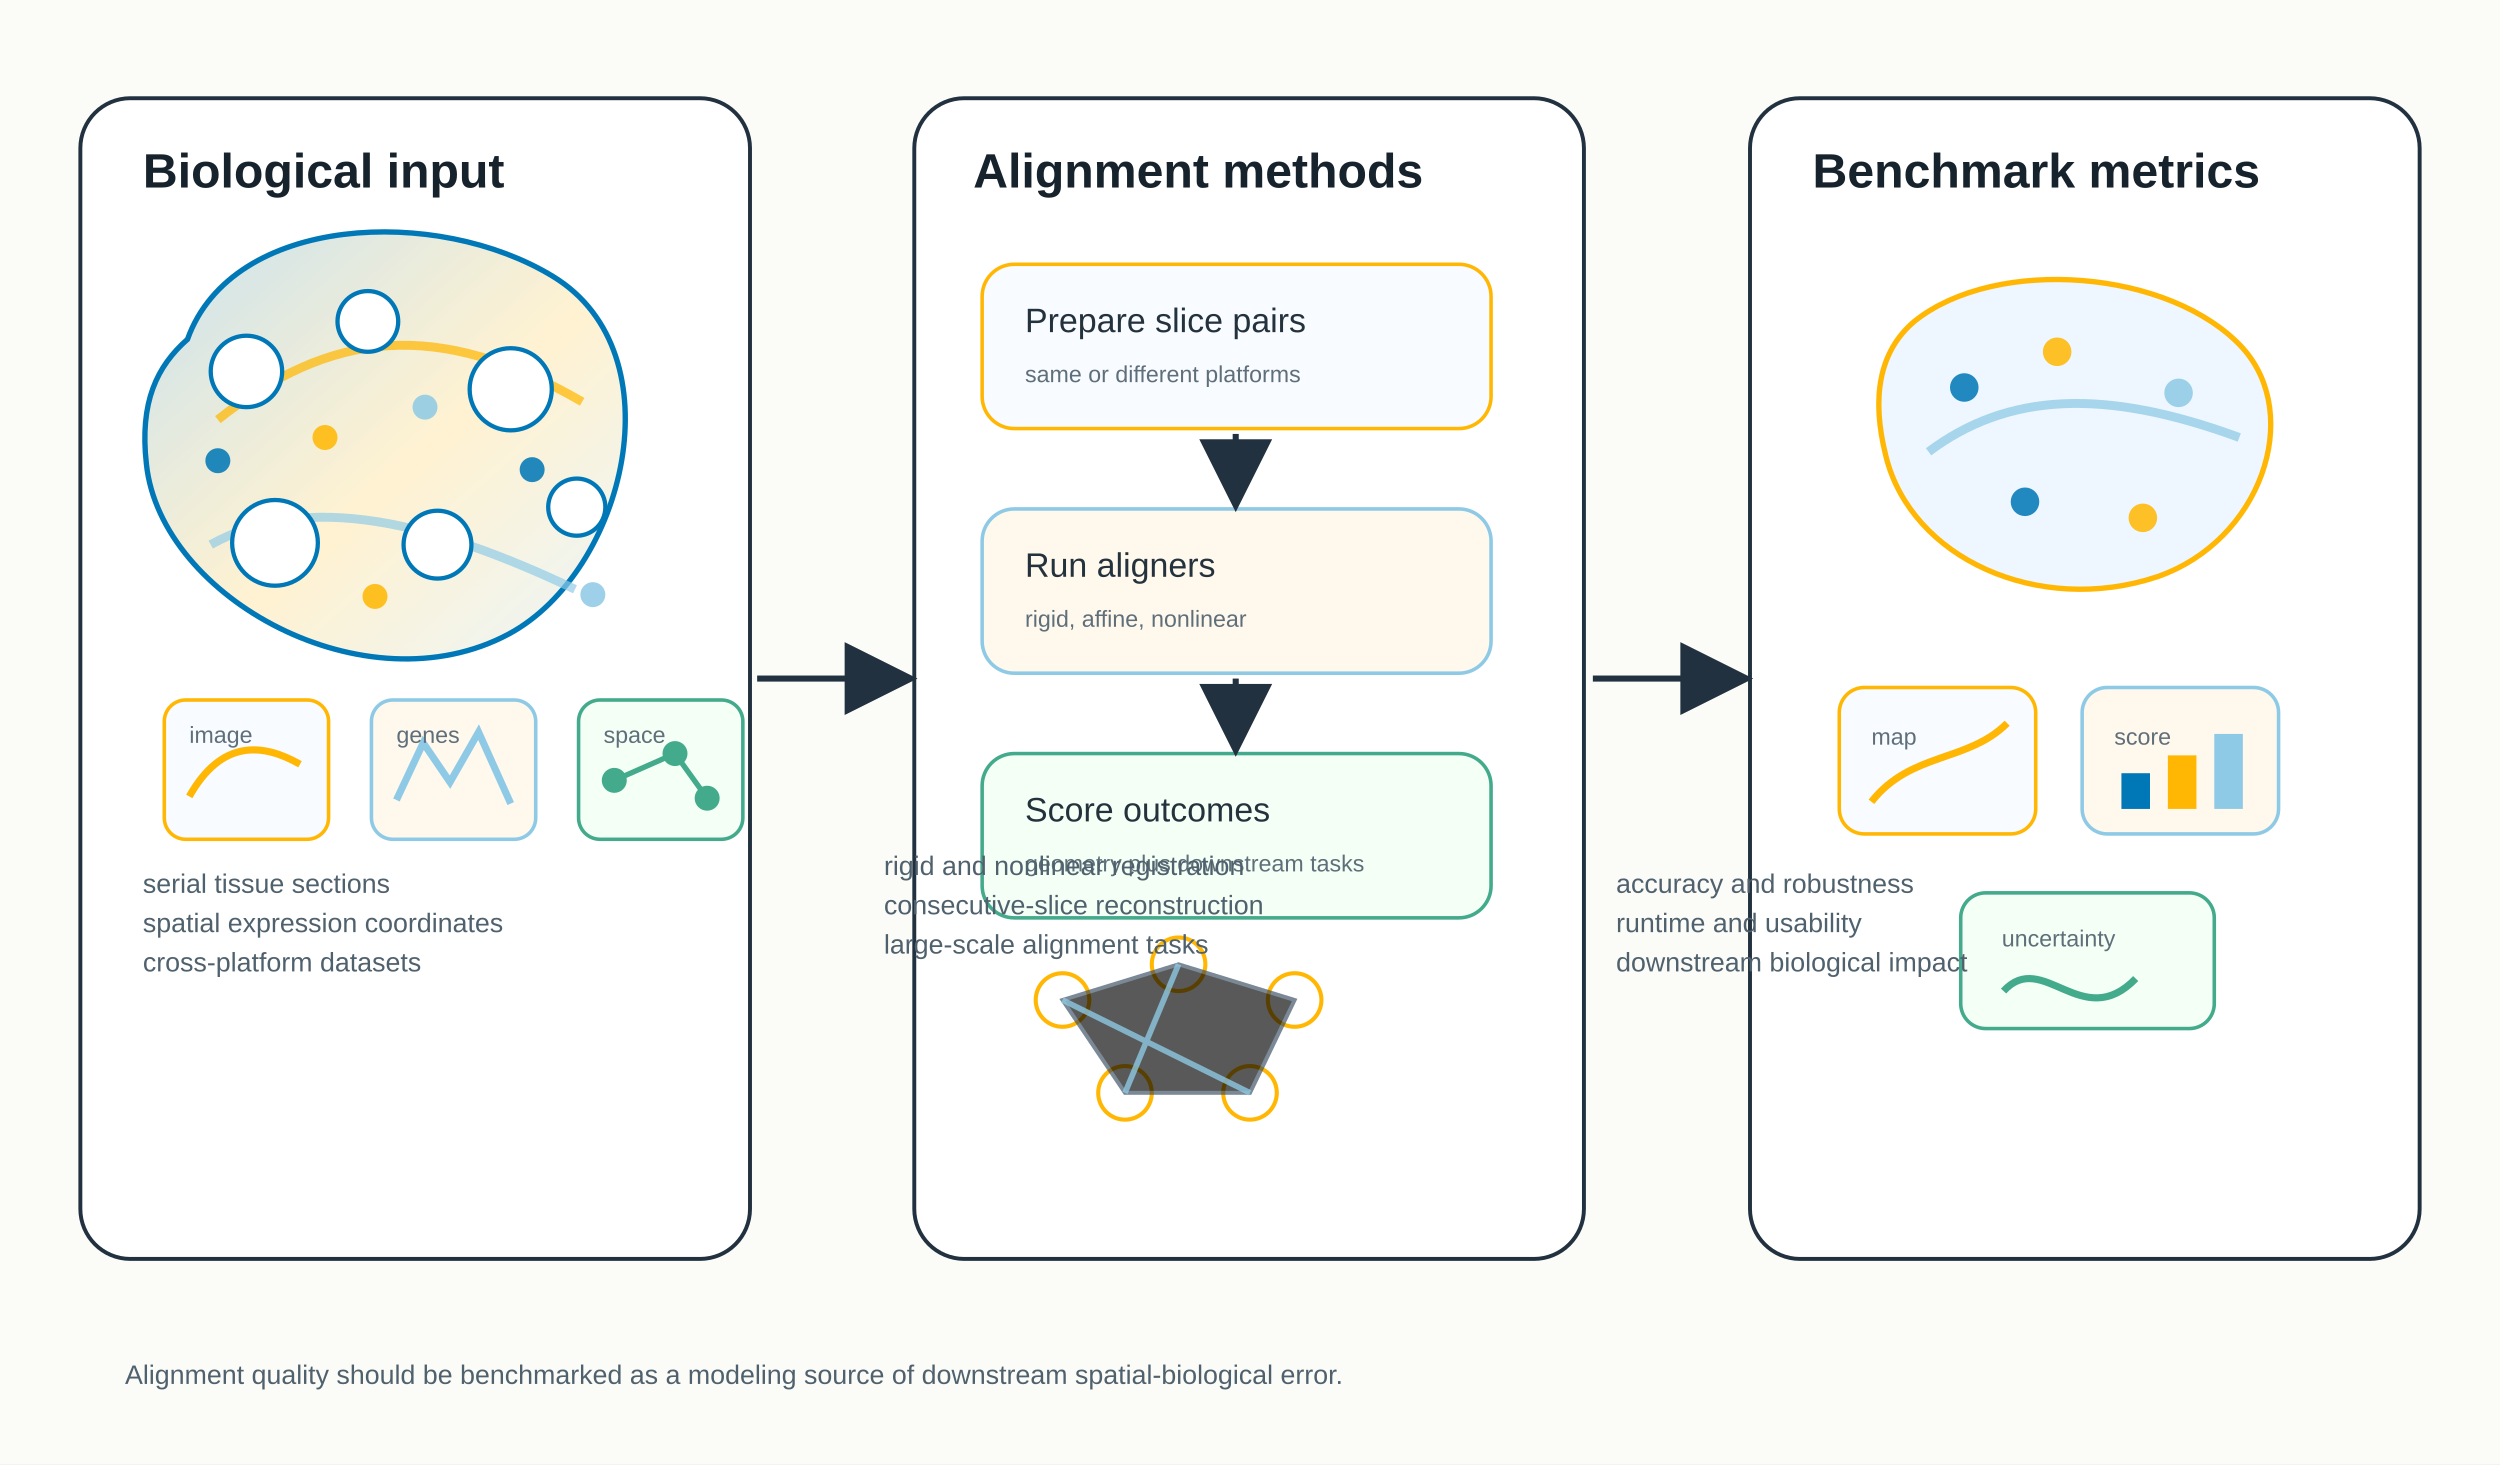
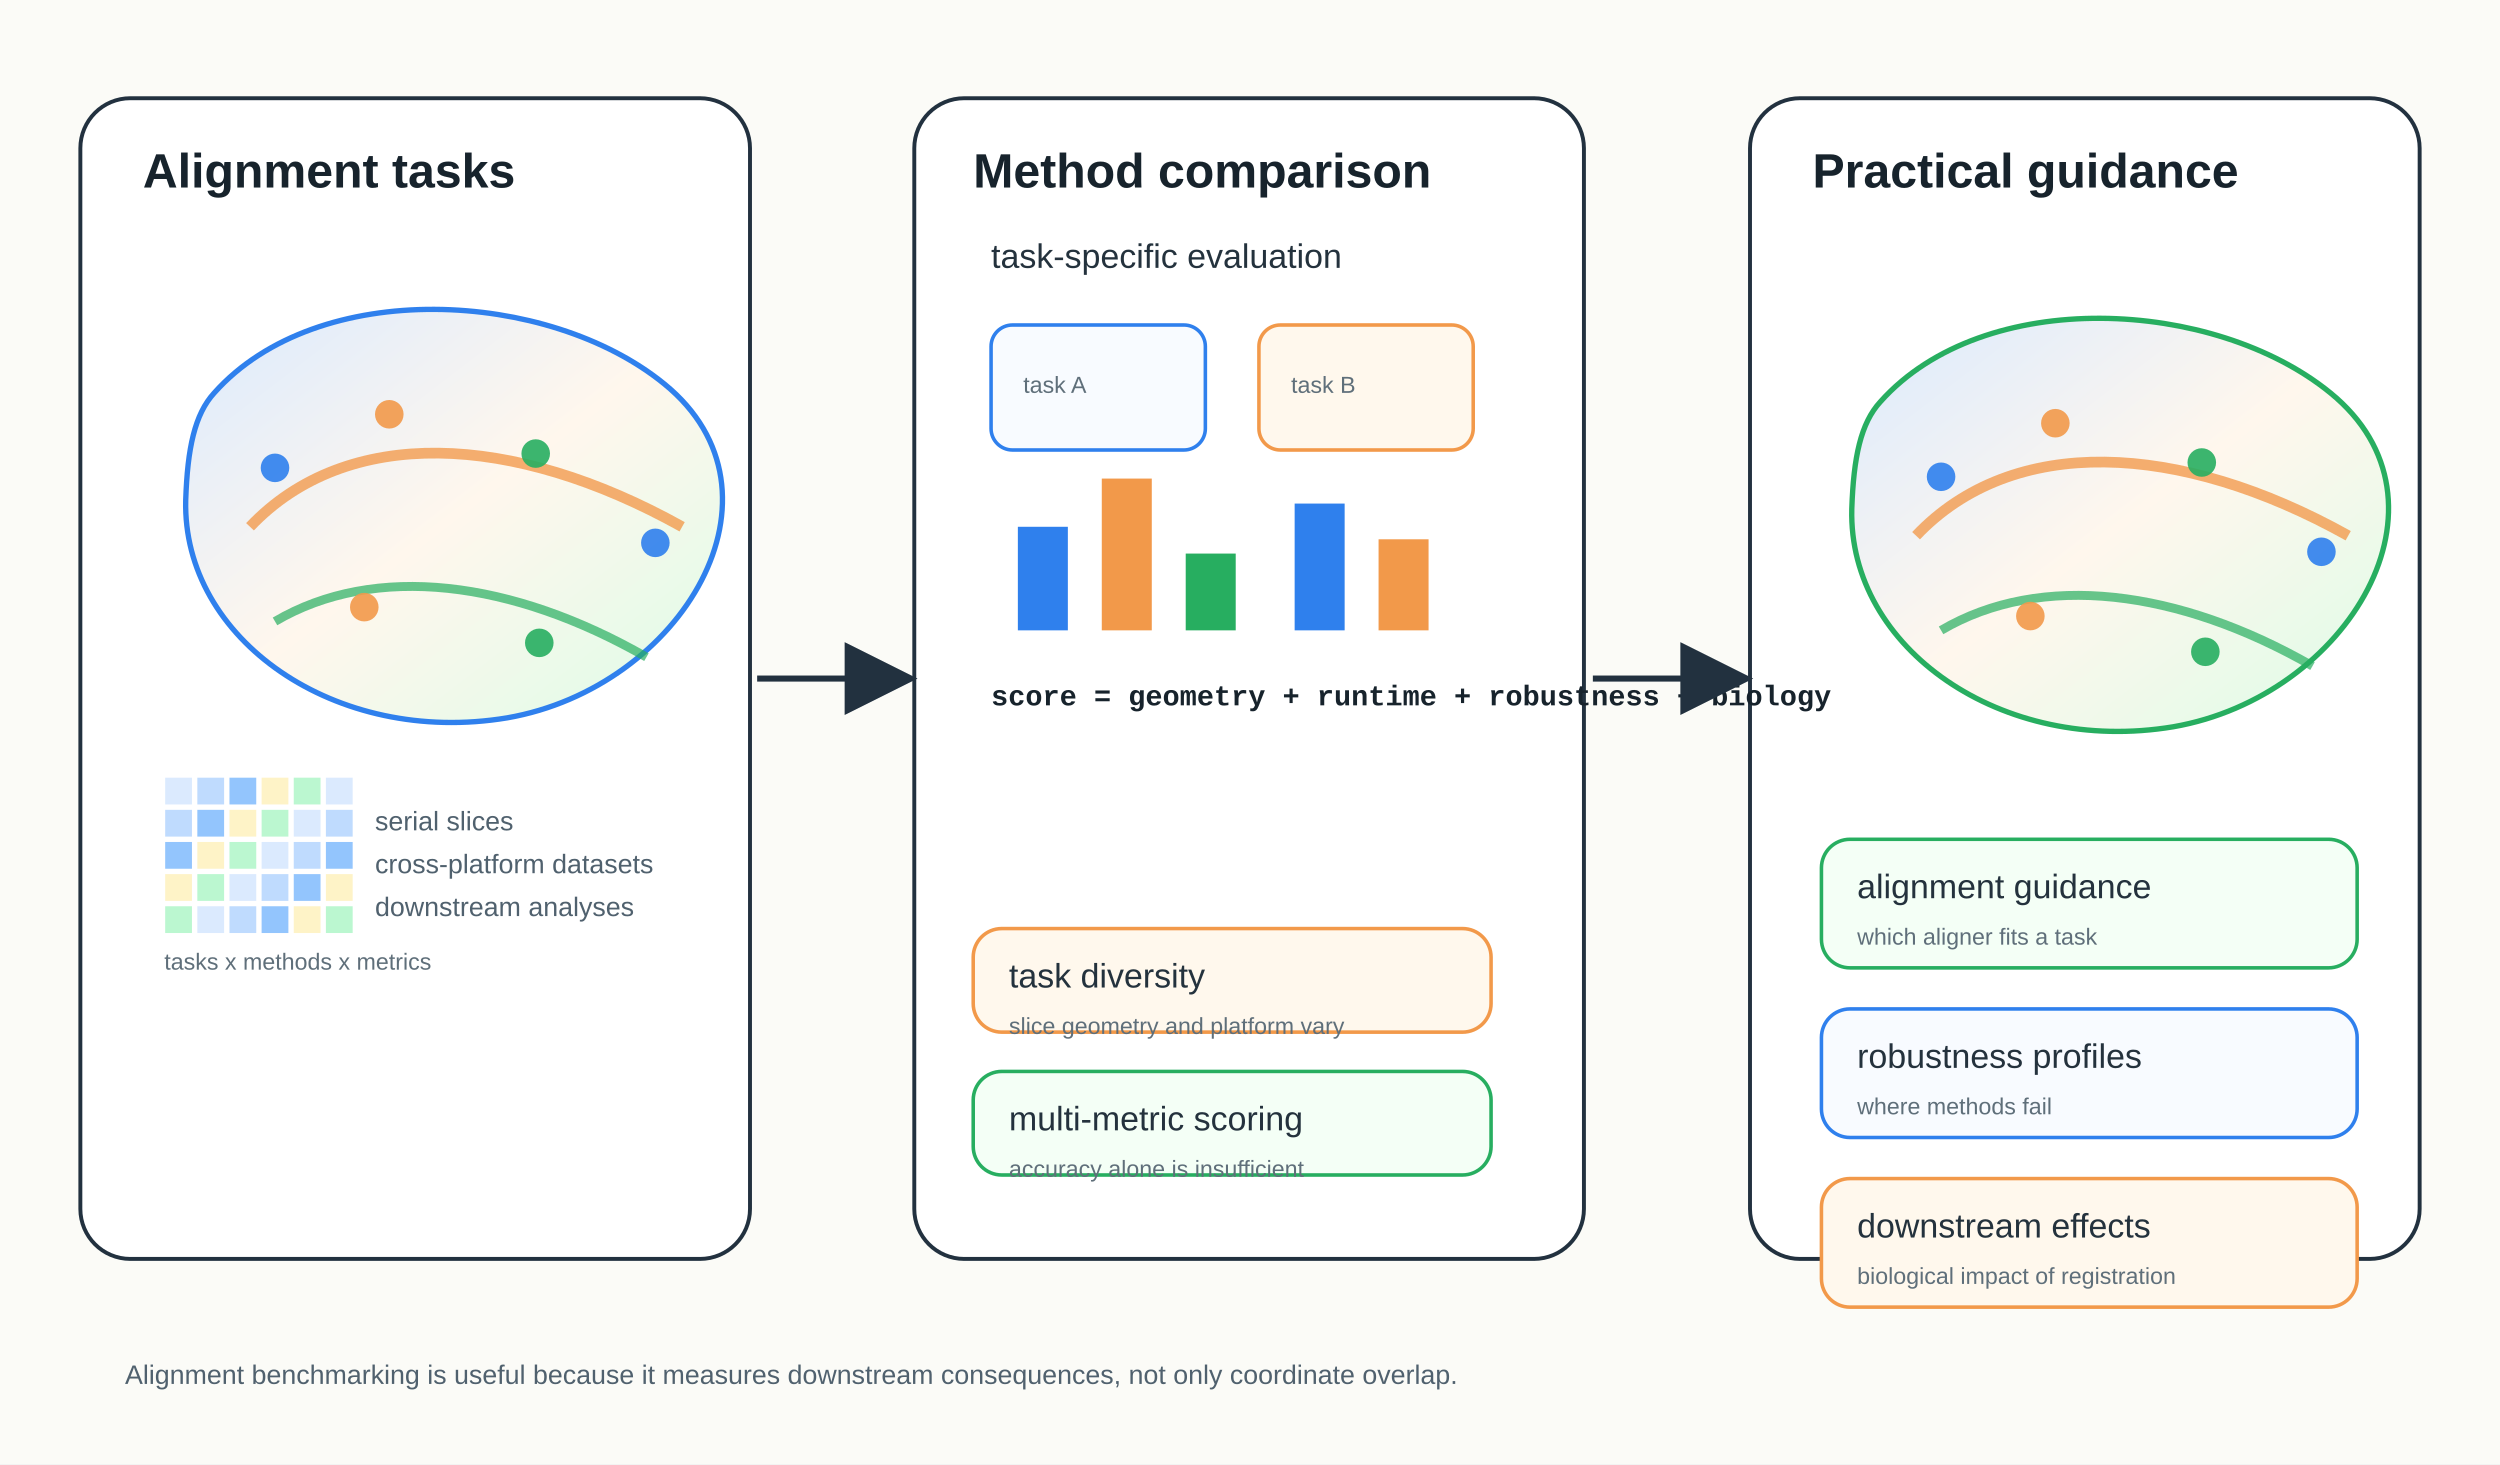
<svg xmlns="http://www.w3.org/2000/svg" width="1400" height="820" viewBox="0 0 1400 820" role="img" aria-labelledby="title desc">
  <defs>
-     <linearGradient id="tissueGrad" x1="0" x2="1" y1="0" y2="1">
-       <stop offset="0" stop-color="#0077b6" stop-opacity="0.22" />
-       <stop offset="0.55" stop-color="#ffb703" stop-opacity="0.18" />
-       <stop offset="1" stop-color="#8ecae6" stop-opacity="0.18" />
-     </linearGradient>
-     <linearGradient id="latentGrad" x1="0" x2="1">
-       <stop offset="0" stop-color="#ffb703" stop-opacity="0.92" />
-       <stop offset="1" stop-color="#8ecae6" stop-opacity="0.92" />
+     <linearGradient id="tissue" x1="0" x2="1" y1="0" y2="1">
+       <stop offset="0" stop-color="#dbeafe" />
+       <stop offset=".5" stop-color="#fff7ed" />
+       <stop offset="1" stop-color="#dcfce7" />
    </linearGradient>
    <marker id="arrow" markerWidth="12" markerHeight="12" refX="10" refY="6" orient="auto">
      <path d="M0,0 L12,6 L0,12 z" fill="#22313f" />
    </marker>
    <style>
-       .bg{fill:#fbfbf7}.panel{fill:#ffffff;stroke:#22313f;stroke-width:2.2}.h{font:700 27px Arial,sans-serif;fill:#17232c}.t{font:19px Arial,sans-serif;fill:#24323d}.s{font:15px Arial,sans-serif;fill:#50616e}.xs{font:13px Arial,sans-serif;fill:#5f6f7a}.arrow{stroke:#22313f;stroke-width:3.4;fill:none;marker-end:url(#arrow)}.cell{fill:#ffffff;stroke:#0077b6;stroke-width:2.4}.spot{fill:#0077b6;opacity:.86}.spot2{fill:#ffb703;opacity:.86}.spot3{fill:#8ecae6;opacity:.86}.node{fill:#ffffff;stroke:#ffb703;stroke-width:2.3}.edge{stroke:#34495e;stroke-width:2.2;opacity:.65}.edge2{stroke:#8ecae6;stroke-width:3.2;opacity:.78}.chip{fill:#f8fbff;stroke:#ffb703;stroke-width:2}.chip2{fill:#fff8ed;stroke:#8ecae6;stroke-width:2}.chip3{fill:#f4fff6;stroke:#43aa8b;stroke-width:2}.latent{fill:url(#latentGrad);opacity:.86}.dash{stroke-dasharray:8 7}.thick{stroke-width:5}
+       .bg{fill:#fbfbf7}.panel{fill:#fff;stroke:#22313f;stroke-width:2.2}.h{font:700 27px Arial,sans-serif;fill:#17232c}.t{font:19px Arial,sans-serif;fill:#24323d}.s{font:15px Arial,sans-serif;fill:#50616e}.xs{font:13px Arial,sans-serif;fill:#5f6f7a}.formula{font:700 16px "Courier New",monospace;fill:#17232c}.arrow{stroke:#22313f;stroke-width:3.4;fill:none;marker-end:url(#arrow)}.arrow2{stroke:#22313f;stroke-width:3;fill:none;marker-end:url(#arrow)}.chip{fill:#f8fbff;stroke:#2f80ed;stroke-width:2}.chip2{fill:#fff8ed;stroke:#f2994a;stroke-width:2}.chip3{fill:#f4fff6;stroke:#27ae60;stroke-width:2}.spot{opacity:.9}.a{fill:#2f80ed}.b{fill:#f2994a}.c{fill:#27ae60}.node{fill:#fff;stroke-width:2.4}.blue{stroke:#2f80ed}.orange{stroke:#f2994a}.green{stroke:#27ae60}.soft{stroke:#7b61ff;stroke-width:2.2;opacity:.58;fill:none}.edge{stroke:#34495e;stroke-width:2.1;opacity:.62;fill:none}.strong{stroke:#f2994a;stroke-width:4;opacity:.85}
    </style>
  </defs>
  <rect class="bg" width="1400" height="820" />
  <rect class="panel" x="45" y="55" width="375" height="650" rx="28" />
  <rect class="panel" x="512" y="55" width="375" height="650" rx="28" />
  <rect class="panel" x="980" y="55" width="375" height="650" rx="28" />
-   <text class="h" x="80" y="105">Biological input</text>
-   <text class="h" x="545" y="105">Alignment methods</text>
-   <text class="h" x="1015" y="105">Benchmark metrics</text>
-   <path d="M105 190 C130 120 245 115 310 155 C380 198 350 320 285 355 C205 398 90 335 82 260 C78 225 88 205 105 190 Z" fill="url(#tissueGrad)" stroke="#0077b6" stroke-width="3" />
-   <path d="M122 235 C185 185 245 178 326 225" stroke="#ffb703" stroke-width="5" fill="none" opacity=".72" />
-   <path d="M118 305 C172 275 242 292 322 330" stroke="#8ecae6" stroke-width="5" fill="none" opacity=".68" />
-   <circle class="cell" cx="138" cy="208" r="20" />
-   <circle class="cell" cx="206" cy="180" r="17" />
-   <circle class="cell" cx="286" cy="218" r="23" />
-   <circle class="cell" cx="154" cy="304" r="24" />
-   <circle class="cell" cx="245" cy="305" r="19" />
-   <circle class="cell" cx="323" cy="284" r="16" />
-   <circle class="spot" cx="122" cy="258" r="7" />
-   <circle class="spot2" cx="182" cy="245" r="7" />
-   <circle class="spot3" cx="238" cy="228" r="7" />
-   <circle class="spot" cx="298" cy="263" r="7" />
-   <circle class="spot2" cx="210" cy="334" r="7" />
-   <circle class="spot3" cx="332" cy="333" r="7" />
-   <g transform="translate(92 392)">
-     <rect class="chip" x="0" y="0" width="92" height="78" rx="12" />
-     <path d="M14 54 C32 22 55 24 76 36" stroke="#ffb703" stroke-width="4" fill="none" />
-     <text class="xs" x="14" y="24">image</text>
-     <rect class="chip2" x="116" y="0" width="92" height="78" rx="12" />
-     <path d="M130 56 L145 24 L160 46 L176 18 L194 58" stroke="#8ecae6" stroke-width="4" fill="none" />
-     <text class="xs" x="130" y="24">genes</text>
-     <rect class="chip3" x="232" y="0" width="92" height="78" rx="12" />
-     <circle cx="252" cy="45" r="7" fill="#43aa8b" />
-     <circle cx="286" cy="30" r="7" fill="#43aa8b" />
-     <circle cx="304" cy="55" r="7" fill="#43aa8b" />
-     <path d="M252 45 L286 30 L304 55" stroke="#43aa8b" stroke-width="3" fill="none" />
-     <text class="xs" x="246" y="24">space</text>
+   <text class="h" x="80" y="105">Alignment tasks</text>
+   <text class="h" x="545" y="105">Method comparison</text>
+   <text class="h" x="1015" y="105">Practical guidance</text>
+   <g transform="translate(82 150)">
+     <path d="M38 70 C96 5 225 12 290 65 C365 126 300 235 202 252 C106 268 20 208 22 130 C23 101 27 82 38 70 Z" fill="url(#tissue)" stroke="#2f80ed" stroke-width="3" />
+     <path d="M58 145 C112 88 205 92 300 145" stroke="#f2994a" stroke-width="6" fill="none" opacity=".78" />
+     <path d="M72 198 C128 165 205 175 280 218" stroke="#27ae60" stroke-width="5" fill="none" opacity=".7" />
+     <circle class="spot a" cx="72" cy="112" r="8" />
+     <circle class="spot b" cx="136" cy="82" r="8" />
+     <circle class="spot c" cx="218" cy="104" r="8" />
+     <circle class="spot a" cx="285" cy="154" r="8" />
+     <circle class="spot b" cx="122" cy="190" r="8" />
+     <circle class="spot c" cx="220" cy="210" r="8" />
  </g>
-   <text class="s" x="80" y="500">serial tissue sections</text>
-   <text class="s" x="80" y="522">spatial expression coordinates</text>
-   <text class="s" x="80" y="544">cross-platform datasets</text>
-   <path class="arrow" d="M424 380 C460 380 475 380 507 380" />
-   <g transform="translate(550 148)">
-     <rect class="chip" x="0" y="0" width="285" height="92" rx="18" />
-     <text class="t" x="24" y="38">Prepare slice pairs</text>
-     <text class="xs" x="24" y="66">same or different platforms</text>
-     <rect class="chip2" x="0" y="137" width="285" height="92" rx="18" />
-     <text class="t" x="24" y="175">Run aligners</text>
-     <text class="xs" x="24" y="203">rigid, affine, nonlinear</text>
-     <rect class="chip3" x="0" y="274" width="285" height="92" rx="18" />
-     <text class="t" x="24" y="312">Score outcomes</text>
-     <text class="xs" x="24" y="340">geometry plus downstream tasks</text>
-     <path class="arrow" d="M142 95 L142 132" />
-     <path class="arrow" d="M142 232 L142 269" />
+   <g>
+     <rect x="92" y="435" width="16" height="16" fill="#dbeafe" stroke="#fff" />
+     <rect x="110" y="435" width="16" height="16" fill="#bfdbfe" stroke="#fff" />
+     <rect x="128" y="435" width="16" height="16" fill="#93c5fd" stroke="#fff" />
+     <rect x="146" y="435" width="16" height="16" fill="#fef3c7" stroke="#fff" />
+     <rect x="164" y="435" width="16" height="16" fill="#bbf7d0" stroke="#fff" />
+     <rect x="182" y="435" width="16" height="16" fill="#dbeafe" stroke="#fff" />
+     <rect x="92" y="453" width="16" height="16" fill="#bfdbfe" stroke="#fff" />
+     <rect x="110" y="453" width="16" height="16" fill="#93c5fd" stroke="#fff" />
+     <rect x="128" y="453" width="16" height="16" fill="#fef3c7" stroke="#fff" />
+     <rect x="146" y="453" width="16" height="16" fill="#bbf7d0" stroke="#fff" />
+     <rect x="164" y="453" width="16" height="16" fill="#dbeafe" stroke="#fff" />
+     <rect x="182" y="453" width="16" height="16" fill="#bfdbfe" stroke="#fff" />
+     <rect x="92" y="471" width="16" height="16" fill="#93c5fd" stroke="#fff" />
+     <rect x="110" y="471" width="16" height="16" fill="#fef3c7" stroke="#fff" />
+     <rect x="128" y="471" width="16" height="16" fill="#bbf7d0" stroke="#fff" />
+     <rect x="146" y="471" width="16" height="16" fill="#dbeafe" stroke="#fff" />
+     <rect x="164" y="471" width="16" height="16" fill="#bfdbfe" stroke="#fff" />
+     <rect x="182" y="471" width="16" height="16" fill="#93c5fd" stroke="#fff" />
+     <rect x="92" y="489" width="16" height="16" fill="#fef3c7" stroke="#fff" />
+     <rect x="110" y="489" width="16" height="16" fill="#bbf7d0" stroke="#fff" />
+     <rect x="128" y="489" width="16" height="16" fill="#dbeafe" stroke="#fff" />
+     <rect x="146" y="489" width="16" height="16" fill="#bfdbfe" stroke="#fff" />
+     <rect x="164" y="489" width="16" height="16" fill="#93c5fd" stroke="#fff" />
+     <rect x="182" y="489" width="16" height="16" fill="#fef3c7" stroke="#fff" />
+     <rect x="92" y="507" width="16" height="16" fill="#bbf7d0" stroke="#fff" />
+     <rect x="110" y="507" width="16" height="16" fill="#dbeafe" stroke="#fff" />
+     <rect x="128" y="507" width="16" height="16" fill="#bfdbfe" stroke="#fff" />
+     <rect x="146" y="507" width="16" height="16" fill="#93c5fd" stroke="#fff" />
+     <rect x="164" y="507" width="16" height="16" fill="#fef3c7" stroke="#fff" />
+     <rect x="182" y="507" width="16" height="16" fill="#bbf7d0" stroke="#fff" />
+     <text class="xs" x="92" y="543">tasks x methods x metrics</text>
  </g>
-   <g transform="translate(595 560)">
-     <circle class="node" cx="0" cy="0" r="15" />
-     <circle class="node" cx="65" cy="-20" r="15" />
-     <circle class="node" cx="130" cy="0" r="15" />
-     <circle class="node" cx="35" cy="52" r="15" />
-     <circle class="node" cx="105" cy="52" r="15" />
-     <path class="edge" d="M0 0 L65 -20 L130 0 L105 52 L35 52 Z" />
-     <path class="edge2" d="M0 0 L105 52 M65 -20 L35 52" />
+   <text class="s" x="210" y="465">serial slices</text>
+   <text class="s" x="210" y="489">cross-platform datasets</text>
+   <text class="s" x="210" y="513">downstream analyses</text>
+   <path class="arrow" d="M424 380 C462 380 475 380 507 380" />
+   <g transform="translate(555 150)">
+     <text class="t" x="0" y="0">task-specific evaluation</text>
+     <rect class="chip" x="0" y="32" width="120" height="70" rx="12" />
+     <text class="xs" x="18" y="70">task A</text>
+     <rect class="chip2" x="150" y="32" width="120" height="70" rx="12" />
+     <text class="xs" x="168" y="70">task B</text>
+     <rect x="15" y="145" width="28" height="58" fill="#2f80ed" />
+     <rect x="62" y="118" width="28" height="85" fill="#f2994a" />
+     <rect x="109" y="160" width="28" height="43" fill="#27ae60" />
+     <rect x="170" y="132" width="28" height="71" fill="#2f80ed" />
+     <rect x="217" y="152" width="28" height="51" fill="#f2994a" />
+     <text class="formula" x="0" y="245">score = geometry + runtime + robustness + biology</text>
  </g>
-   <text class="s" x="495" y="490">rigid and nonlinear registration</text>
-   <text class="s" x="495" y="512">consecutive-slice reconstruction</text>
-   <text class="s" x="495" y="534">large-scale alignment tasks</text>
+   <rect class="chip2" x="545" y="520" width="290" height="58" rx="16" />
+   <text class="t" x="565" y="553">task diversity</text>
+   <text class="xs" x="565" y="579">slice geometry and platform vary</text>
+   <rect class="chip3" x="545" y="600" width="290" height="58" rx="16" />
+   <text class="t" x="565" y="633">multi-metric scoring</text>
+   <text class="xs" x="565" y="659">accuracy alone is insufficient</text>
  <path class="arrow" d="M892 380 C930 380 945 380 975 380" />
-   <g transform="translate(1030 135)">
-     <path d="M42 45 C88 8 186 16 226 60 C260 98 236 168 178 188 C112 210 40 178 26 120 C18 88 22 62 42 45 Z" fill="#eef7ff" stroke="#ffb703" stroke-width="3" />
-     <path d="M50 118 C94 85 148 82 224 110" stroke="#8ecae6" stroke-width="5" fill="none" opacity=".75" />
-     <circle class="spot" cx="70" cy="82" r="8" />
-     <circle class="spot2" cx="122" cy="62" r="8" />
-     <circle class="spot3" cx="190" cy="85" r="8" />
-     <circle class="spot" cx="104" cy="146" r="8" />
-     <circle class="spot2" cx="170" cy="155" r="8" />
-     <rect class="chip" x="0" y="250" width="110" height="82" rx="14" />
-     <text class="xs" x="18" y="282">map</text>
-     <path d="M18 314 C40 286 72 292 94 270" stroke="#ffb703" stroke-width="4" fill="none" />
-     <rect class="chip2" x="136" y="250" width="110" height="82" rx="14" />
-     <text class="xs" x="154" y="282">score</text>
-     <rect x="158" y="298" width="16" height="20" fill="#0077b6" />
-     <rect x="184" y="288" width="16" height="30" fill="#ffb703" />
-     <rect x="210" y="276" width="16" height="42" fill="#8ecae6" />
-     <rect class="chip3" x="68" y="365" width="142" height="76" rx="14" />
-     <text class="xs" x="91" y="395">uncertainty</text>
-     <path d="M92 420 C114 396 136 444 166 413" stroke="#43aa8b" stroke-width="4" fill="none" />
+   <g transform="translate(1015 155)">
+     <g transform="translate(0 0)">
+       <path d="M38 70 C96 5 225 12 290 65 C365 126 300 235 202 252 C106 268 20 208 22 130 C23 101 27 82 38 70 Z" fill="url(#tissue)" stroke="#27ae60" stroke-width="3" />
+       <path d="M58 145 C112 88 205 92 300 145" stroke="#f2994a" stroke-width="6" fill="none" opacity=".78" />
+       <path d="M72 198 C128 165 205 175 280 218" stroke="#27ae60" stroke-width="5" fill="none" opacity=".7" />
+       <circle class="spot a" cx="72" cy="112" r="8" />
+       <circle class="spot b" cx="136" cy="82" r="8" />
+       <circle class="spot c" cx="218" cy="104" r="8" />
+       <circle class="spot a" cx="285" cy="154" r="8" />
+       <circle class="spot b" cx="122" cy="190" r="8" />
+       <circle class="spot c" cx="220" cy="210" r="8" />
+     </g>
+     <rect class="chip3" x="5" y="315" width="300" height="72" rx="16" />
+     <text class="t" x="25" y="348">alignment guidance</text>
+     <text class="xs" x="25" y="374">which aligner fits a task</text>
+     <rect class="chip" x="5" y="410" width="300" height="72" rx="16" />
+     <text class="t" x="25" y="443">robustness profiles</text>
+     <text class="xs" x="25" y="469">where methods fail</text>
+     <rect class="chip2" x="5" y="505" width="300" height="72" rx="16" />
+     <text class="t" x="25" y="538">downstream effects</text>
+     <text class="xs" x="25" y="564">biological impact of registration</text>
  </g>
-   <text class="s" x="905" y="500">accuracy and robustness</text>
-   <text class="s" x="905" y="522">runtime and usability</text>
-   <text class="s" x="905" y="544">downstream biological impact</text>
-   <text class="s" x="70" y="775">Alignment quality should be benchmarked as a modeling source of downstream spatial-biological error.</text>
+   <text class="s" x="70" y="775">Alignment benchmarking is useful because it measures downstream consequences, not only coordinate overlap.</text>
</svg>
